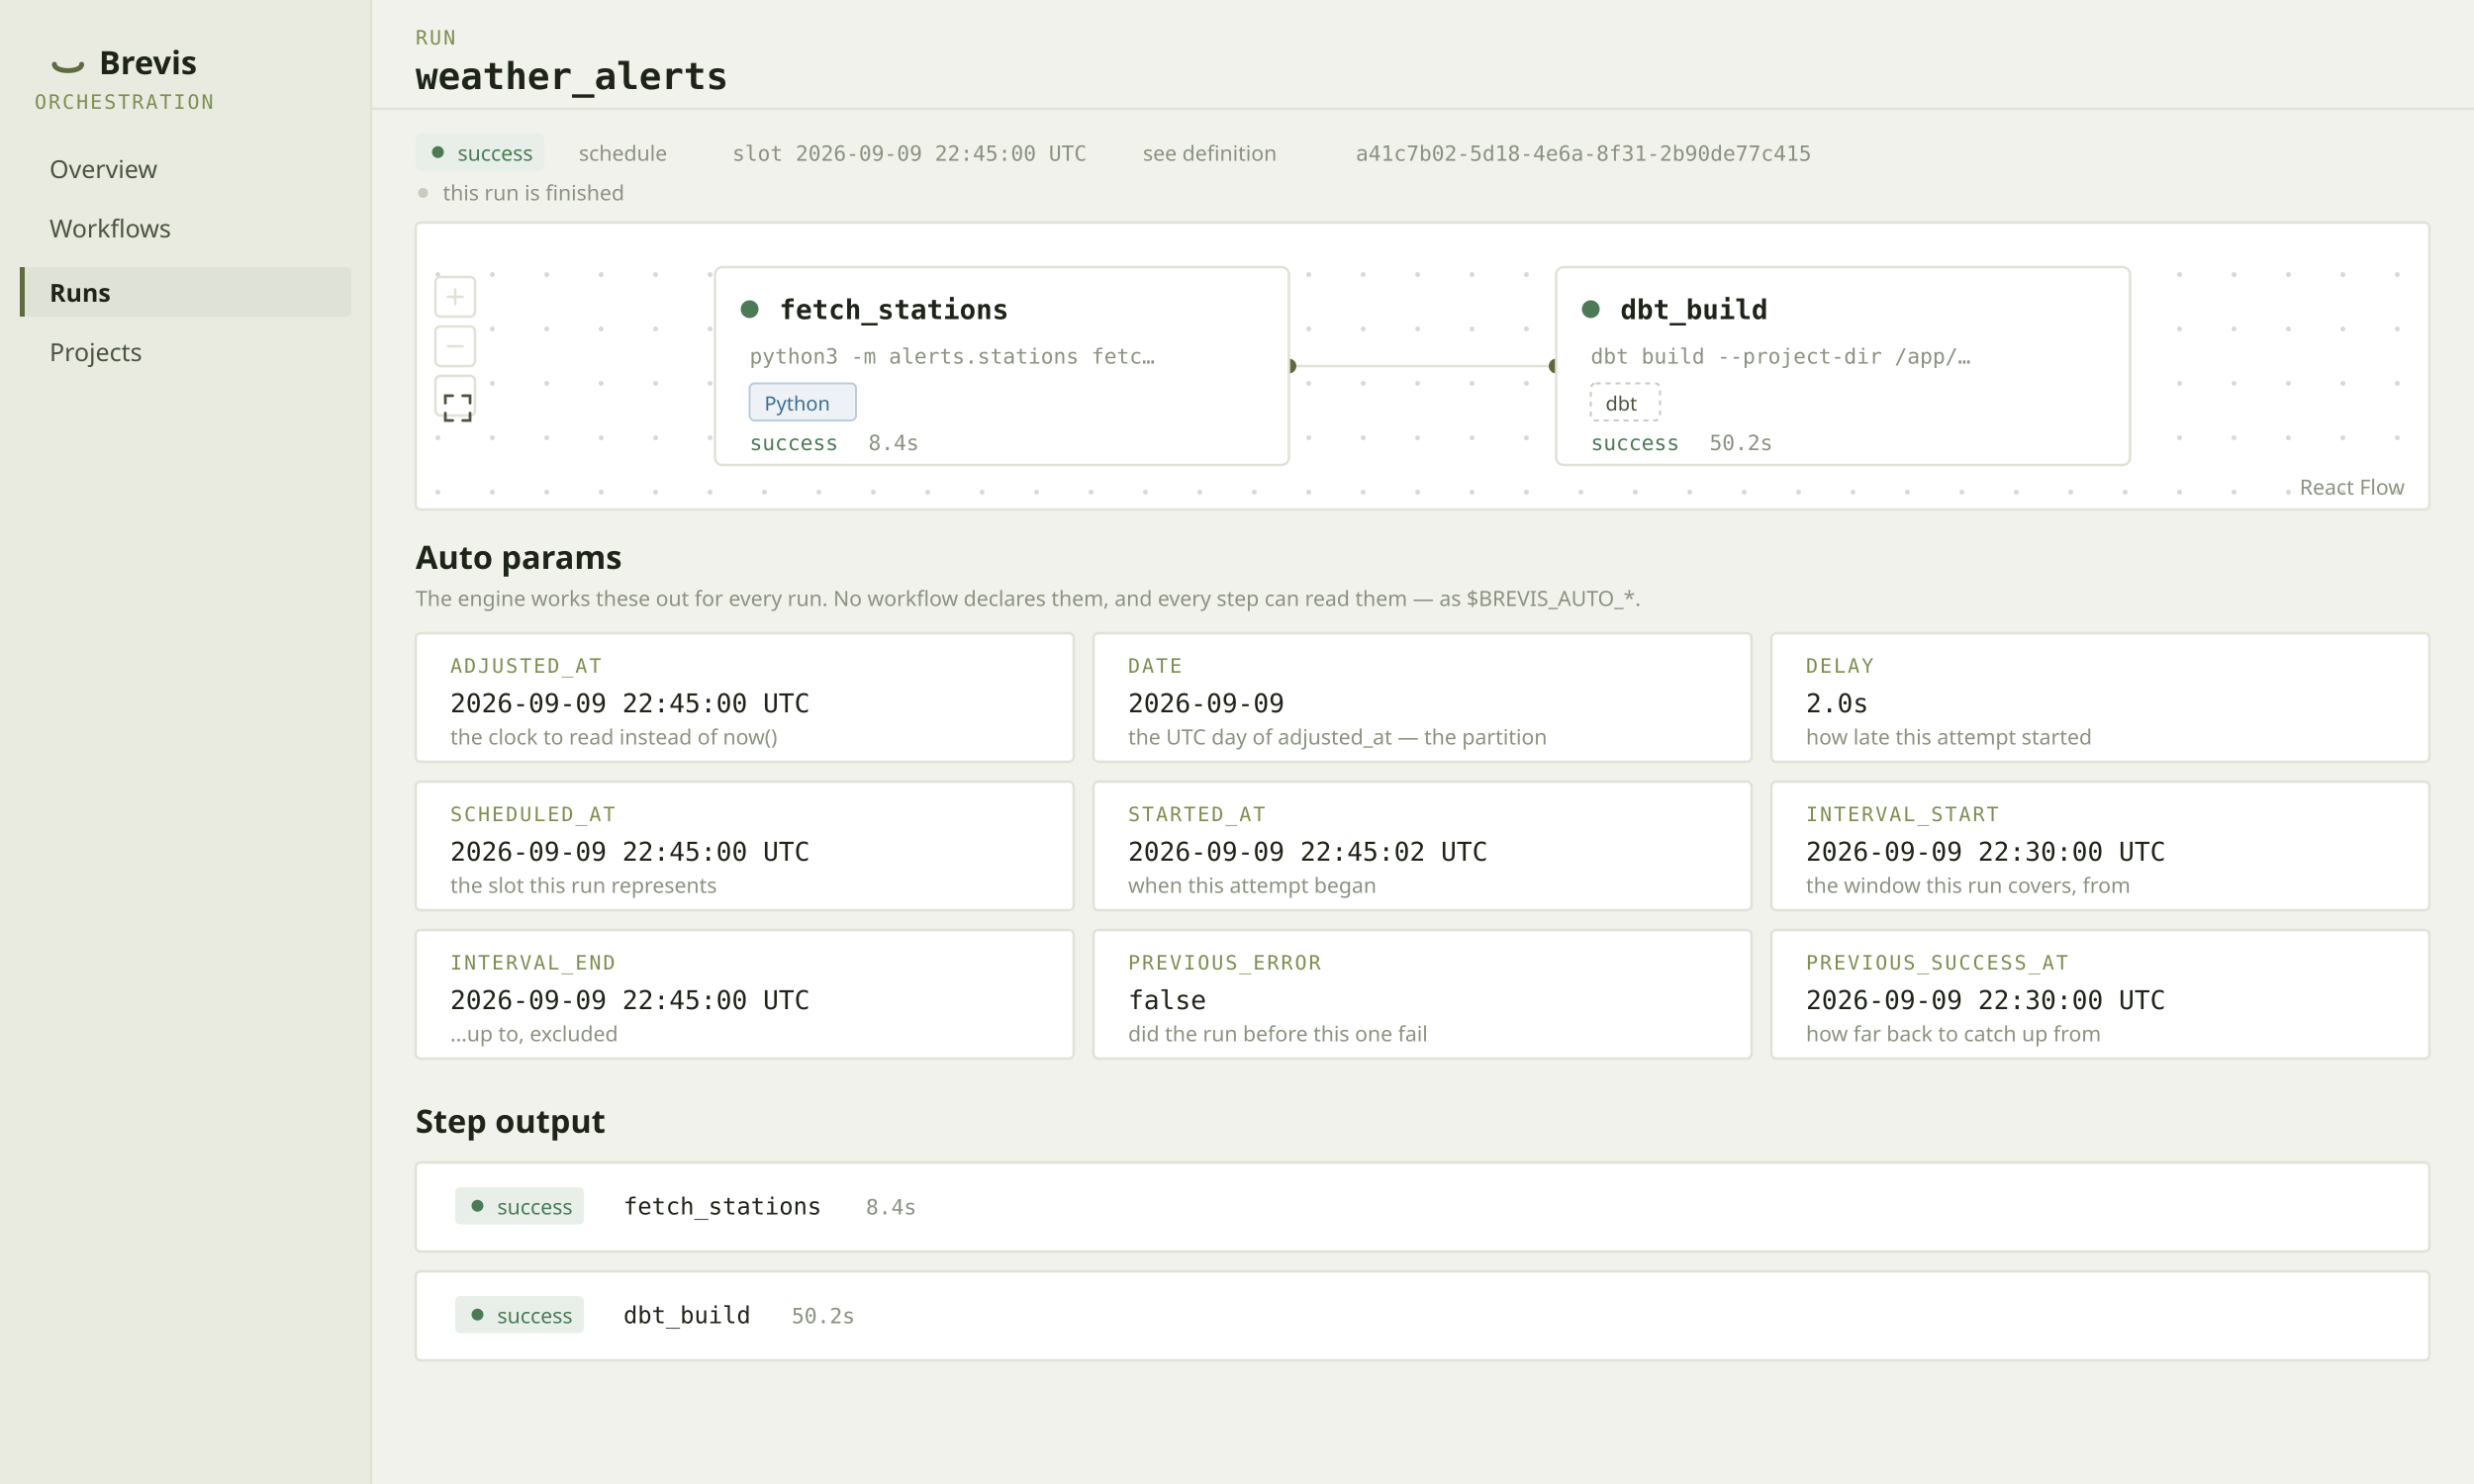
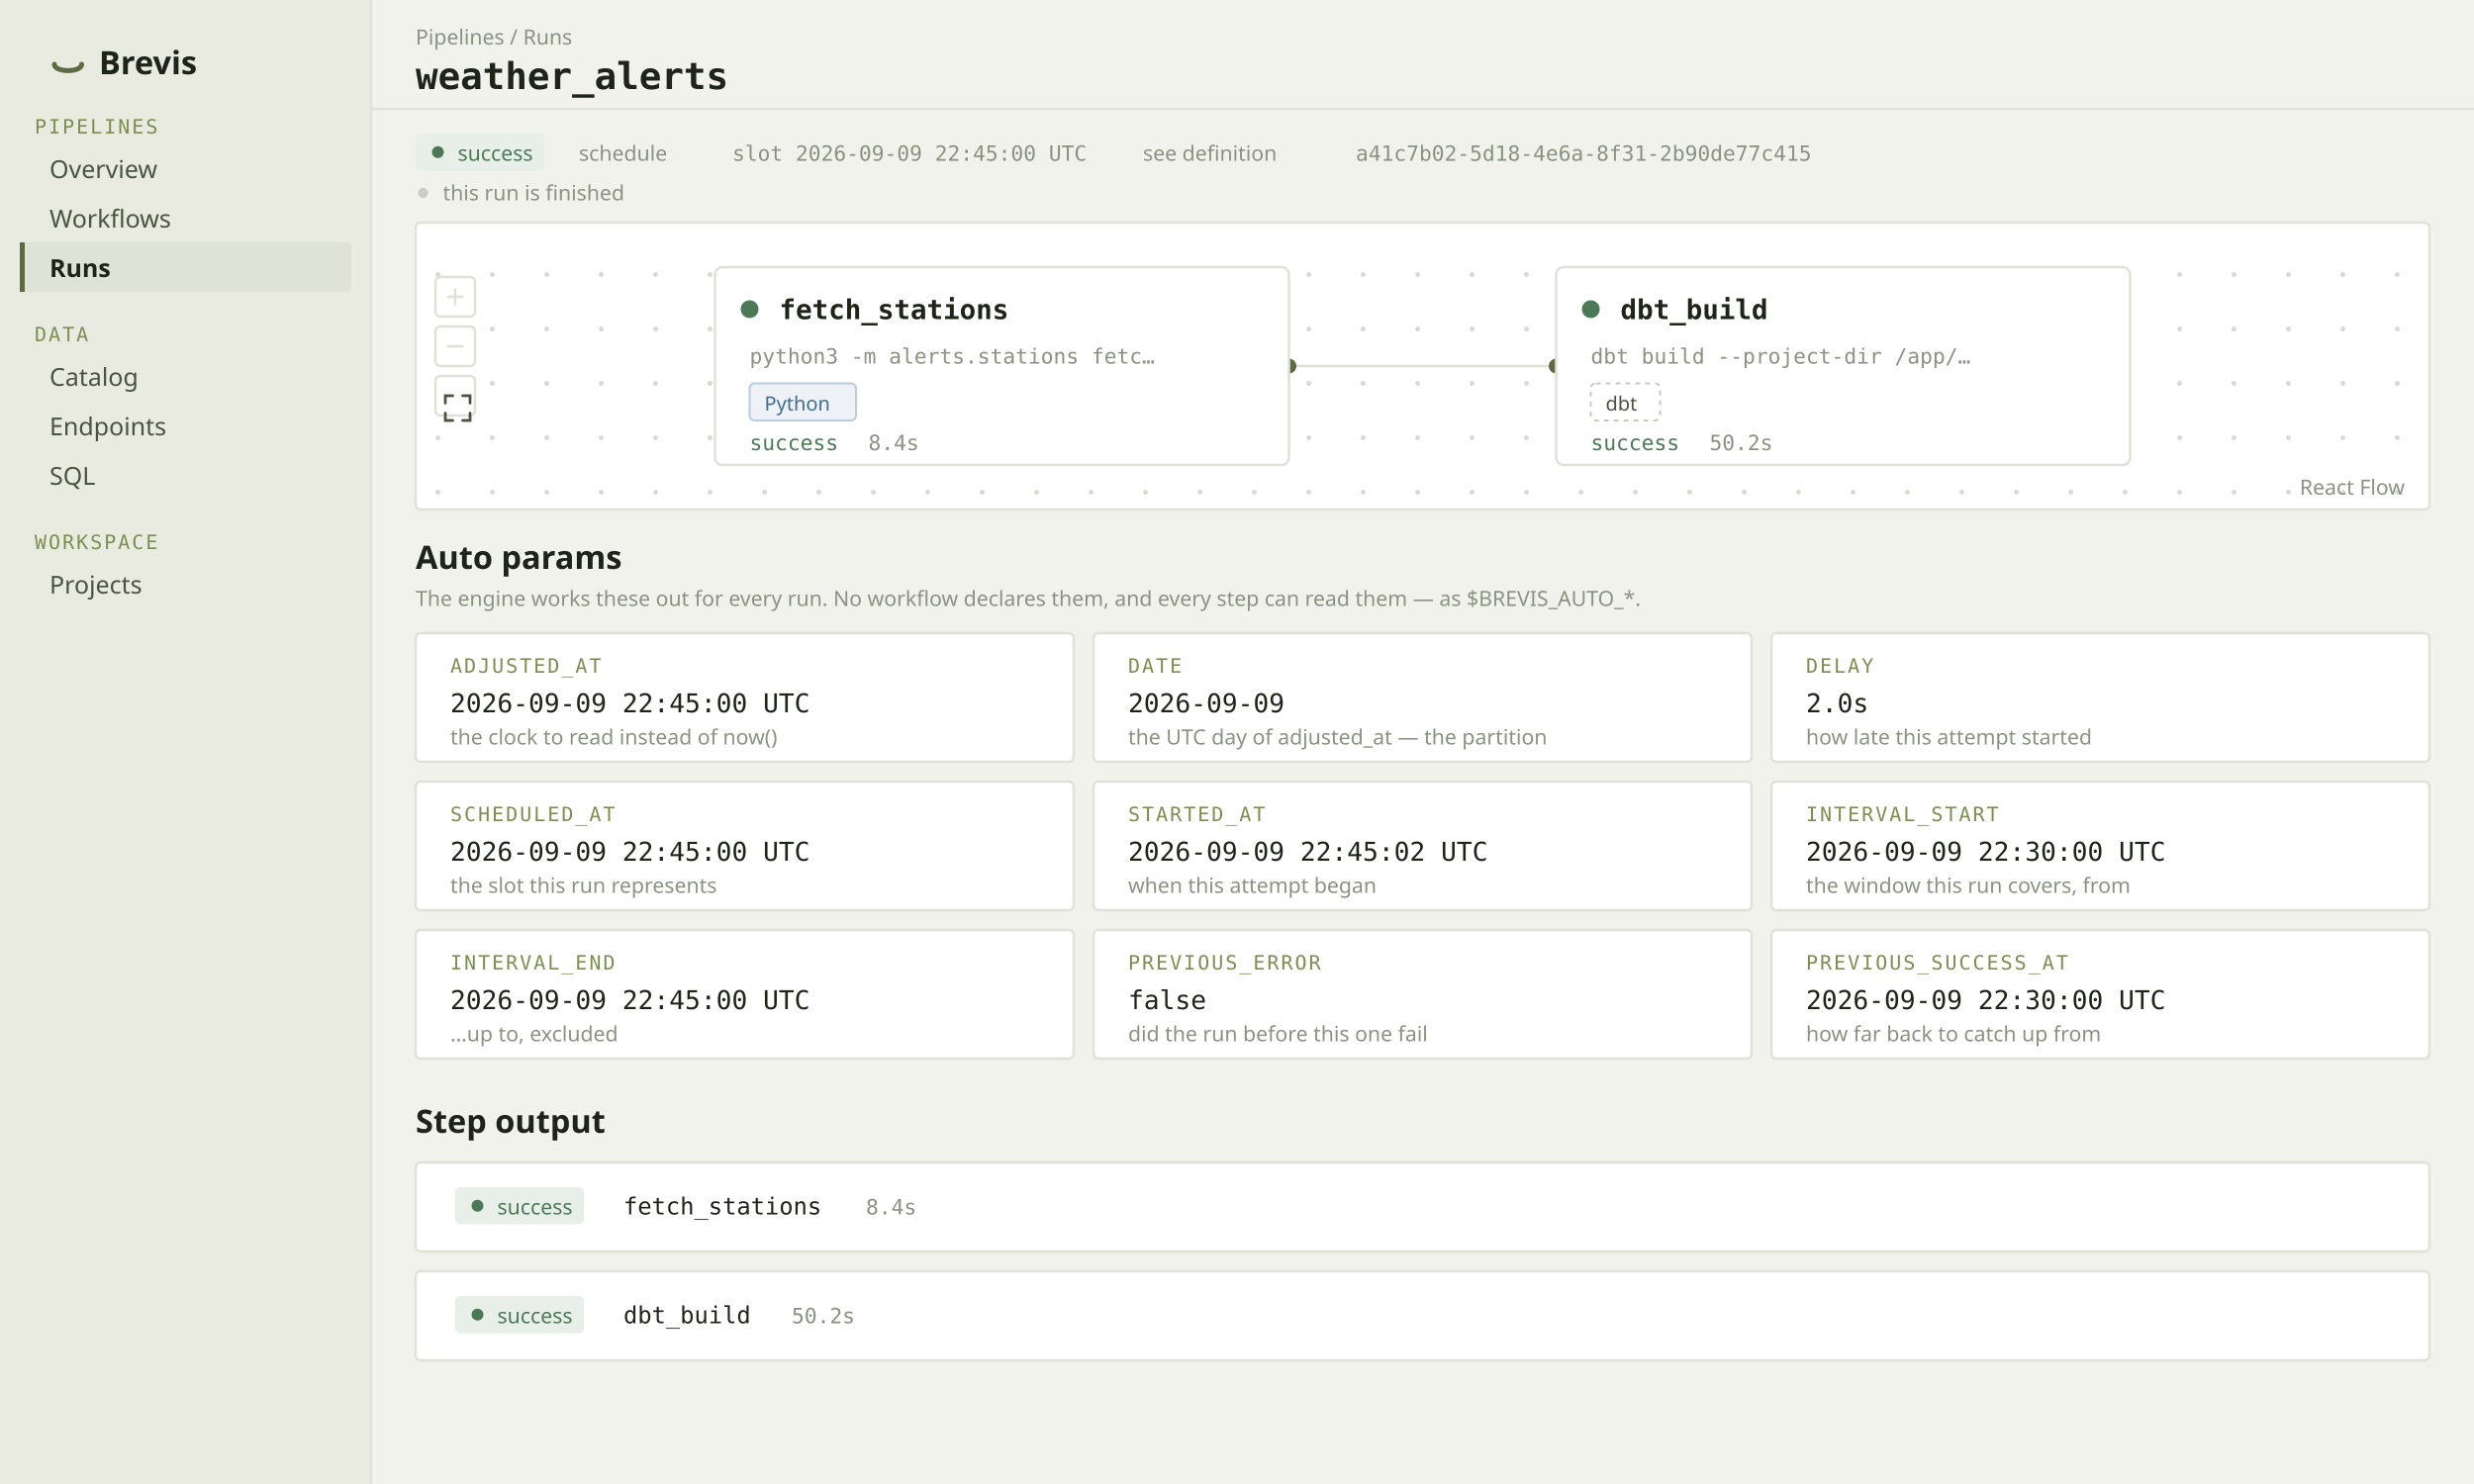
<svg xmlns="http://www.w3.org/2000/svg" viewBox="0 0 1000 600" role="img" aria-labelledby="rd-t rd-d">
  <style>
    .bg{fill:#f1f2ec}.card{fill:#fff;stroke:#dfe2d6;stroke-width:1}
    .side{fill:#e9ebe1}.rule{stroke:#dfe2d6;stroke-width:1;fill:none}
    .t{font-family:"IBM Plex Sans",system-ui,sans-serif}
    .m{font-family:"IBM Plex Mono",ui-monospace,monospace}
    .lbl{font-size:8px;letter-spacing:.1em;fill:#7d8e50}
    .dim{font-size:8.5px;fill:#8b9280}
    .nav{font-size:10px;fill:#4a5340}
    .node{fill:#fff;stroke:#dfe2d6;stroke-width:1}
    .ok{fill:#4c7a56}
    .h2{font-size:13px;font-weight:600;fill:#1f2419}
  </style>
  <defs>
    <pattern id="dots" width="22" height="22" patternUnits="userSpaceOnUse">
      <circle cx="1" cy="1" r="1" fill="#c8ccbe" />
    </pattern>
  </defs>
  <rect class="bg" width="1000" height="600" />
  <rect class="side" width="150" height="600" />
  <path class="rule" d="M150 0v600M150 44h850" />
  <path d="M22 26c0 3.4 11 3.4 11 0" stroke="#5e6b40" stroke-width="2" stroke-linecap="round" fill="none" />
  <text class="t" x="40" y="30" font-size="13" font-weight="600" fill="#1f2419">Brevis</text>
-   <text class="m lbl" x="14" y="44">ORCHESTRATION</text>
+   <text class="m lbl" x="14" y="54">PIPELINES</text>
  <text class="t nav" x="20" y="72">Overview</text>
-   <text class="t nav" x="20" y="96">Workflows</text>
-   <rect x="8" y="108" width="134" height="20" rx="2" fill="#dfe2d6" />
-   <path d="M9 108v20" stroke="#5e6b40" stroke-width="2" />
-   <text class="t" x="20" y="122" font-size="10" font-weight="600" fill="#1f2419">Runs</text>
-   <text class="t nav" x="20" y="146">Projects</text>
-   <text class="m lbl" x="168" y="18">RUN</text>
+   <text class="t nav" x="20" y="92">Workflows</text>
+   <rect x="8" y="98" width="134" height="20" rx="2" fill="#dfe2d6" />
+   <path d="M9 98v20" stroke="#5e6b40" stroke-width="2" />
+   <text class="t" x="20" y="112" font-size="10" font-weight="600" fill="#1f2419">Runs</text>
+   <text class="m lbl" x="14" y="138">DATA</text>
+   <text class="t nav" x="20" y="156">Catalog</text>
+   <text class="t nav" x="20" y="176">Endpoints</text>
+   <text class="t nav" x="20" y="196">SQL</text>
+   <text class="m lbl" x="14" y="222">WORKSPACE</text>
+   <text class="t nav" x="20" y="240">Projects</text>
+   <text class="t dim" x="168" y="18">Pipelines / Runs</text>
  <text class="m" x="168" y="36" font-size="15" font-weight="600" fill="#1f2419">weather_alerts</text>
  <rect x="168" y="54" width="52" height="15" rx="2" fill="#e7efe8" />
  <circle cx="177" cy="61.5" r="2.4" class="ok" />
  <text class="t ok" x="185" y="65" font-size="8.5">success</text>
  <text class="t dim" x="234" y="65" fill="#4a5340">schedule</text>
  <text class="m dim" x="296" y="65">slot 2026-09-09 22:45:00 UTC</text>
  <text class="t dim" x="462" y="65" fill="#5e6b40">see definition</text>
  <text class="m dim" x="548" y="65" font-size="8">a41c7b02-5d18-4e6a-8f31-2b90de77c415</text>
  <circle cx="171" cy="78" r="2" fill="#c8ccbe" />
  <text class="t dim" x="179" y="81" font-size="8">this run is finished</text>
  <rect class="card" x="168" y="90" width="814" height="116" rx="2" />
  <rect x="169" y="91" width="812" height="114" fill="url(#dots)" opacity=".7" />
  <rect class="card" x="176" y="112" width="16" height="16" rx="2" />
  <path class="rule" d="M181 120h6M184 117v6" stroke="#4a5340" stroke-linecap="round" />
  <rect class="card" x="176" y="132" width="16" height="16" rx="2" />
  <path class="rule" d="M181 140h6" stroke="#4a5340" stroke-linecap="round" />
  <rect class="card" x="176" y="152" width="16" height="16" rx="2" />
  <path d="M180 163v-3h3M187 160h3v3M190 167v3h-3M183 170h-3v-3" stroke="#4a5340" stroke-width="1.1" fill="none" stroke-linecap="round" />
  <text class="t dim" x="972" y="200" font-size="6.5" text-anchor="end" fill="#c8ccbe">React Flow</text>
  <path class="rule" d="M521 148h108" stroke="#5e6b40" stroke-width="1.4" />
  <circle cx="521" cy="148" r="3" fill="#5e6b40" />
  <circle cx="629" cy="148" r="3" fill="#5e6b40" />
  <rect class="node" x="289" y="108" width="232" height="80" rx="3" />
  <circle cx="303" cy="125" r="3.6" class="ok" />
  <text class="m" x="315" y="129" font-size="11" font-weight="600" fill="#1f2419">fetch_stations</text>
  <text class="m dim" x="303" y="147" font-size="8.5" fill="#4a5340">python3 -m alerts.stations fetc…</text>
  <rect x="303" y="155" width="43" height="15" rx="2" fill="#eef2f7" stroke="#b9cbdd" stroke-width=".8" />
  <text class="t" x="309" y="166" font-size="8" fill="#3f6d8f">Python</text>
  <text class="m ok" x="303" y="182" font-size="8.5">success</text>
  <text class="m dim" x="351" y="182" font-size="8.5">8.4s</text>
  <rect class="node" x="629" y="108" width="232" height="80" rx="3" />
  <circle cx="643" cy="125" r="3.6" class="ok" />
  <text class="m" x="655" y="129" font-size="11" font-weight="600" fill="#1f2419">dbt_build</text>
  <text class="m dim" x="643" y="147" font-size="8.5" fill="#4a5340">dbt build --project-dir /app/…</text>
  <rect x="643" y="155" width="28" height="15" rx="2" fill="none" stroke="#c8ccbe" stroke-width=".8" stroke-dasharray="2 2" />
  <text class="t" x="649" y="166" font-size="8" fill="#4a5340">dbt</text>
  <text class="m ok" x="643" y="182" font-size="8.5">success</text>
  <text class="m dim" x="691" y="182" font-size="8.5">50.2s</text>
  <text class="t h2" x="168" y="230">Auto params</text>
  <text class="t dim" x="168" y="245">The engine works these out for every run. No workflow declares them, and every step can read them — as $BREVIS_AUTO_*.</text>
  <rect class="card" x="168" y="256" width="266" height="52" rx="2" />
  <text class="m lbl" x="182" y="272" fill="#8b9280">ADJUSTED_AT</text>
  <text class="m" x="182" y="288" font-size="10.5" fill="#1f2419">2026-09-09 22:45:00 UTC</text>
  <text class="t dim" x="182" y="301" font-size="7.5">the clock to read instead of now()</text>
  <rect class="card" x="442" y="256" width="266" height="52" rx="2" />
  <text class="m lbl" x="456" y="272" fill="#8b9280">DATE</text>
  <text class="m" x="456" y="288" font-size="10.5" fill="#1f2419">2026-09-09</text>
  <text class="t dim" x="456" y="301" font-size="7.5">the UTC day of adjusted_at — the partition</text>
  <rect class="card" x="716" y="256" width="266" height="52" rx="2" />
  <text class="m lbl" x="730" y="272" fill="#8b9280">DELAY</text>
  <text class="m" x="730" y="288" font-size="10.5" fill="#1f2419">2.0s</text>
  <text class="t dim" x="730" y="301" font-size="7.5">how late this attempt started</text>
  <rect class="card" x="168" y="316" width="266" height="52" rx="2" />
  <text class="m lbl" x="182" y="332" fill="#8b9280">SCHEDULED_AT</text>
  <text class="m" x="182" y="348" font-size="10.5" fill="#1f2419">2026-09-09 22:45:00 UTC</text>
  <text class="t dim" x="182" y="361" font-size="7.5">the slot this run represents</text>
  <rect class="card" x="442" y="316" width="266" height="52" rx="2" />
  <text class="m lbl" x="456" y="332" fill="#8b9280">STARTED_AT</text>
  <text class="m" x="456" y="348" font-size="10.5" fill="#1f2419">2026-09-09 22:45:02 UTC</text>
  <text class="t dim" x="456" y="361" font-size="7.5">when this attempt began</text>
  <rect class="card" x="716" y="316" width="266" height="52" rx="2" />
  <text class="m lbl" x="730" y="332" fill="#8b9280">INTERVAL_START</text>
  <text class="m" x="730" y="348" font-size="10.5" fill="#1f2419">2026-09-09 22:30:00 UTC</text>
  <text class="t dim" x="730" y="361" font-size="7.5">the window this run covers, from</text>
  <rect class="card" x="168" y="376" width="266" height="52" rx="2" />
  <text class="m lbl" x="182" y="392" fill="#8b9280">INTERVAL_END</text>
  <text class="m" x="182" y="408" font-size="10.5" fill="#1f2419">2026-09-09 22:45:00 UTC</text>
  <text class="t dim" x="182" y="421" font-size="7.5">…up to, excluded</text>
  <rect class="card" x="442" y="376" width="266" height="52" rx="2" />
  <text class="m lbl" x="456" y="392" fill="#8b9280">PREVIOUS_ERROR</text>
  <text class="m" x="456" y="408" font-size="10.5" fill="#1f2419">false</text>
  <text class="t dim" x="456" y="421" font-size="7.5">did the run before this one fail</text>
  <rect class="card" x="716" y="376" width="266" height="52" rx="2" />
  <text class="m lbl" x="730" y="392" fill="#8b9280">PREVIOUS_SUCCESS_AT</text>
  <text class="m" x="730" y="408" font-size="10.5" fill="#1f2419">2026-09-09 22:30:00 UTC</text>
  <text class="t dim" x="730" y="421" font-size="7.5">how far back to catch up from</text>
  <text class="t h2" x="168" y="458">Step output</text>
  <rect class="card" x="168" y="470" width="814" height="36" rx="2" />
  <rect x="184" y="480" width="52" height="15" rx="2" fill="#e7efe8" />
  <circle cx="193" cy="487.5" r="2.4" class="ok" />
  <text class="t ok" x="201" y="491" font-size="8.5">success</text>
  <text class="m" x="252" y="491" font-size="9.5" fill="#1f2419">fetch_stations</text>
  <text class="m dim" x="350" y="491">8.4s</text>
  <rect class="card" x="168" y="514" width="814" height="36" rx="2" />
  <rect x="184" y="524" width="52" height="15" rx="2" fill="#e7efe8" />
  <circle cx="193" cy="531.5" r="2.4" class="ok" />
  <text class="t ok" x="201" y="535" font-size="8.5">success</text>
  <text class="m" x="252" y="535" font-size="9.5" fill="#1f2419">dbt_build</text>
  <text class="m dim" x="320" y="535">50.2s</text>
</svg>
